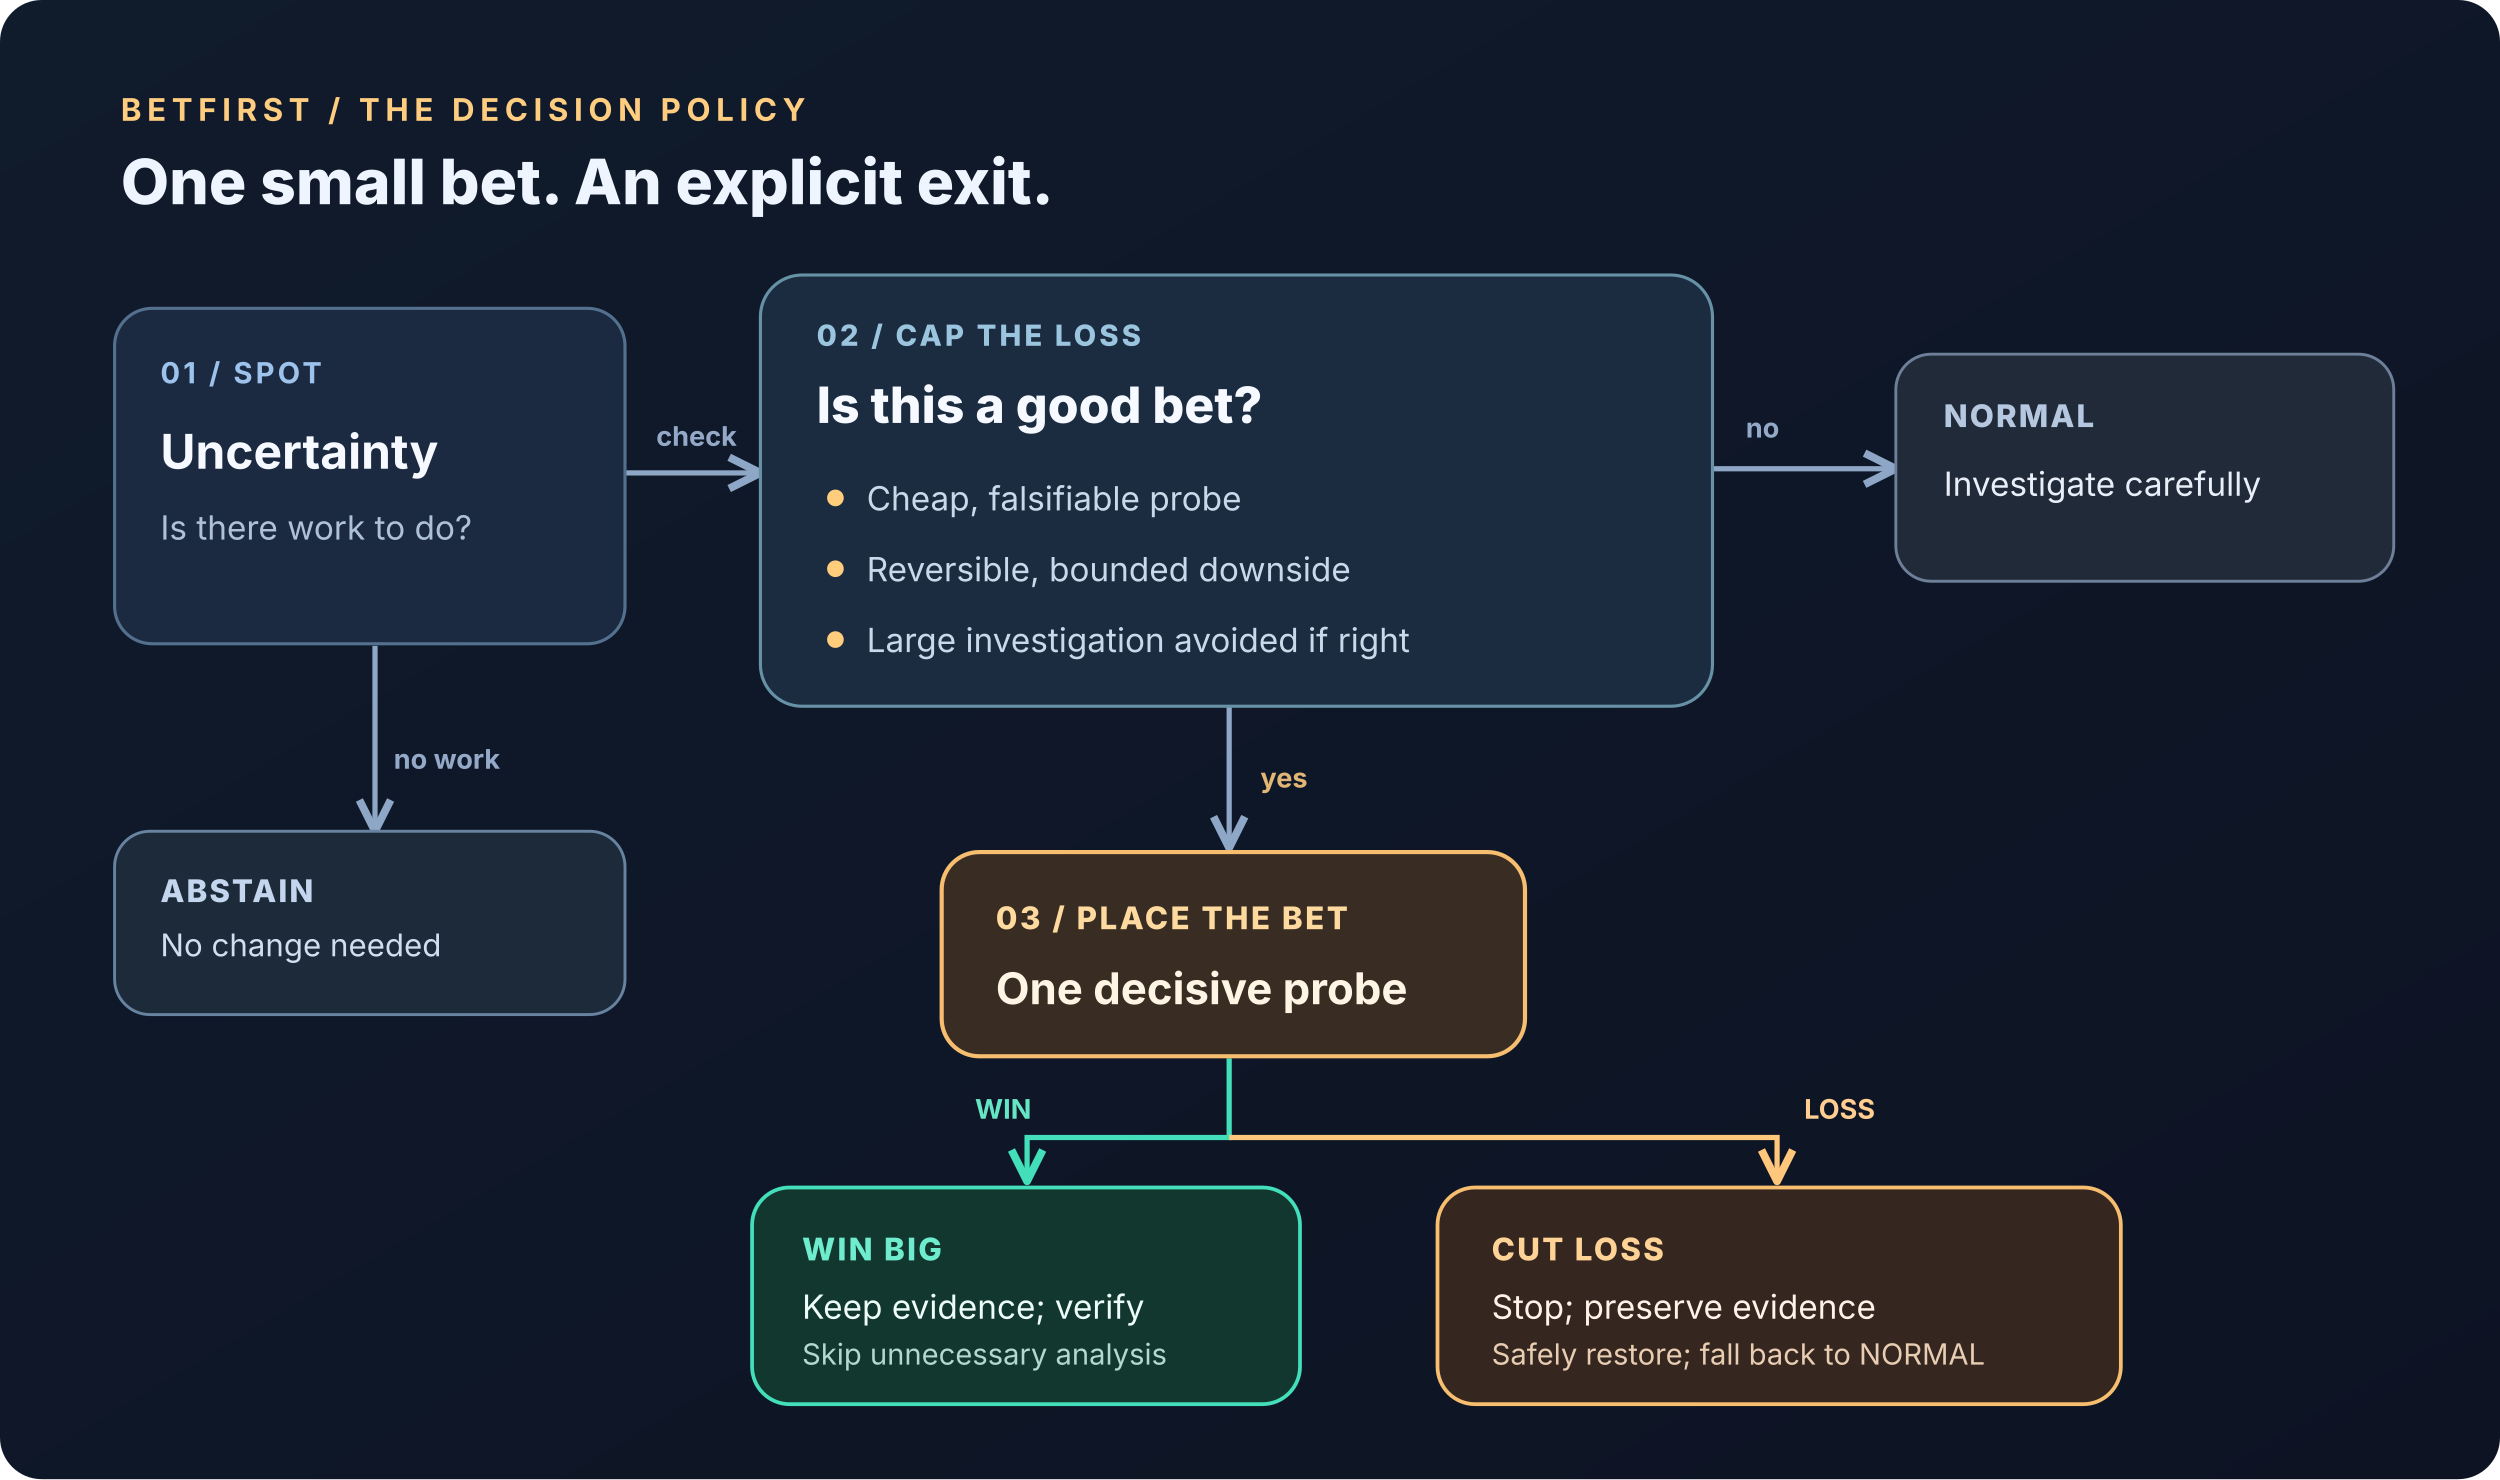
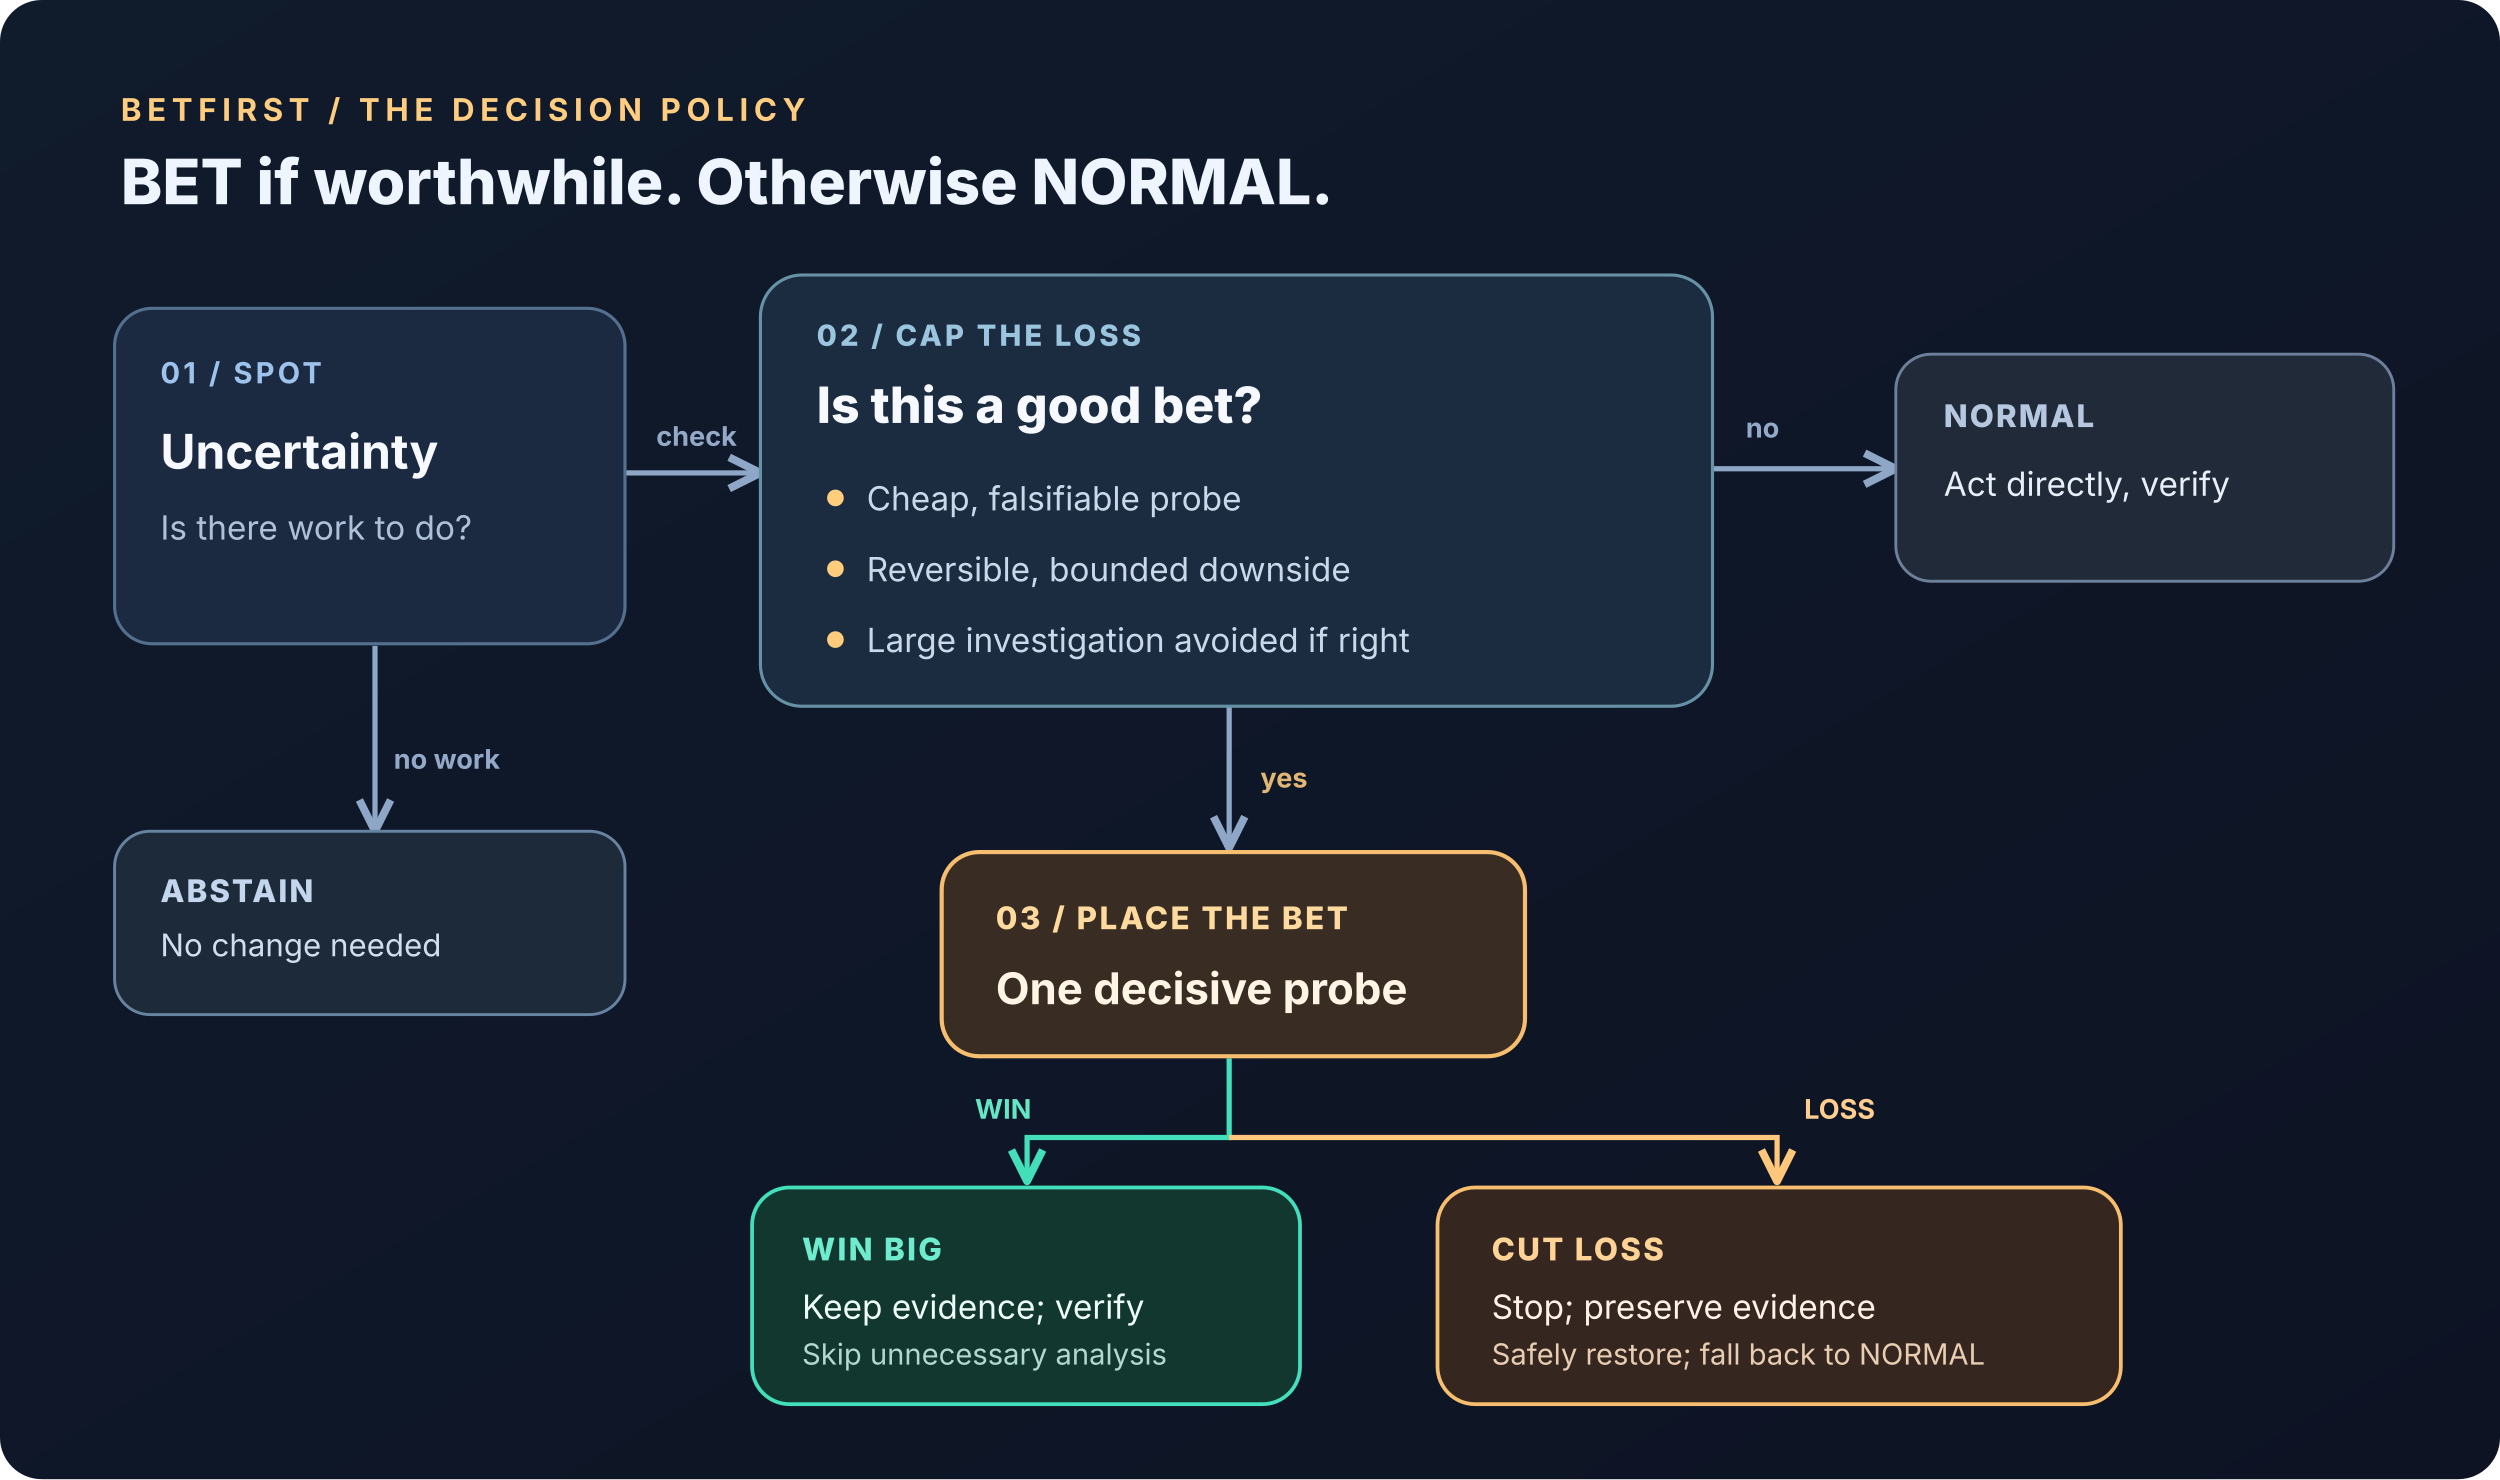
<svg xmlns="http://www.w3.org/2000/svg" width="1200" height="710" viewBox="0 0 1200 710" role="img" aria-labelledby="title desc">
  <defs>
    <linearGradient id="paper" x1="0" y1="0" x2="1" y2="1">
      <stop stop-color="#101B2C" />
      <stop offset="1" stop-color="#0D1323" />
    </linearGradient>
    <linearGradient id="warm" x1="0" y1="0" x2="1" y2="0">
      <stop stop-color="#FFB75B" />
      <stop offset="1" stop-color="#FFE19A" />
    </linearGradient>
    <marker id="arrow" markerWidth="9" markerHeight="9" refX="7" refY="4" orient="auto" markerUnits="strokeWidth">
      <path d="M1 1L7 4L1 7" stroke="#8FA7C7" stroke-width="1.5" fill="none" stroke-linejoin="round" />
    </marker>
    <marker id="arrowGreen" markerWidth="9" markerHeight="9" refX="7" refY="4" orient="auto" markerUnits="strokeWidth">
      <path d="M1 1L7 4L1 7" stroke="#43DEBA" stroke-width="1.5" fill="none" stroke-linejoin="round" />
    </marker>
    <marker id="arrowAmber" markerWidth="9" markerHeight="9" refX="7" refY="4" orient="auto" markerUnits="strokeWidth">
      <path d="M1 1L7 4L1 7" stroke="#FFC77C" stroke-width="1.5" fill="none" stroke-linejoin="round" />
    </marker>
  </defs>
  <rect width="1200" height="710" rx="20" fill="url(#paper)" />
  <text x="58" y="58" fill="#FFCD80" font-family="Inter, system-ui, -apple-system, sans-serif" font-weight="750" font-size="15" letter-spacing="2.7">BETFIRST / THE DECISION POLICY</text>
-   <text x="58" y="98" fill="#EEF5FF" font-family="Inter, system-ui, -apple-system, sans-serif" font-weight="760" font-size="30">One small bet. An explicit exit.</text>
+   <text x="58" y="98" fill="#EEF5FF" font-family="Inter, system-ui, -apple-system, sans-serif" font-weight="760" font-size="30">BET if worthwhile. Otherwise NORMAL.</text>
  <path d="M300 227H365" stroke="#8FA7C7" stroke-width="2.5" marker-end="url(#arrow)" fill="none" />
  <path d="M180 310V399" stroke="#8FA7C7" stroke-width="2.5" marker-end="url(#arrow)" fill="none" />
  <path d="M822 225H910" stroke="#8FA7C7" stroke-width="2.5" marker-end="url(#arrow)" fill="none" />
  <path d="M590 339V407" stroke="#8FA7C7" stroke-width="2.5" marker-end="url(#arrow)" fill="none" />
  <path d="M590 508V546H493V567" stroke="#43DEBA" stroke-width="2.5" marker-end="url(#arrowGreen)" fill="none" />
  <path d="M590 546H853V567" stroke="#FFC77C" stroke-width="2.5" marker-end="url(#arrowAmber)" fill="none" />
  <g font-family="Inter, system-ui, -apple-system, sans-serif" font-weight="700" font-size="13">
    <text x="315" y="214" fill="#93A9C7">check</text>
    <text x="189" y="369" fill="#93A9C7">no work</text>
    <text x="838" y="210" fill="#93A9C7">no</text>
    <text x="605" y="378" fill="#E2B675">yes</text>
    <text x="468" y="537" fill="#65E7C5">WIN</text>
    <text x="866" y="537" fill="#FFCE90">LOSS</text>
  </g>
  <rect x="55" y="148" width="245" height="161" rx="18" fill="#1B2A40" stroke="#54708F" stroke-width="1.5" />
  <text x="77" y="184" fill="#9DC3ED" font-family="Inter, system-ui, -apple-system, sans-serif" font-size="14" font-weight="750" letter-spacing="1.5">01 / SPOT</text>
  <text x="77" y="225" fill="#F6F9FF" font-family="Inter, system-ui, -apple-system, sans-serif" font-size="23" font-weight="720">Uncertainty</text>
  <text x="77" y="259" fill="#AFC1D9" font-family="Inter, system-ui, -apple-system, sans-serif" font-size="16">Is there work to do?</text>
  <rect x="365" y="132" width="457" height="207" rx="20" fill="#1B2C41" stroke="#6792A5" stroke-width="1.5" />
  <text x="392" y="166" fill="#9BC5DE" font-family="Inter, system-ui, -apple-system, sans-serif" font-size="14" font-weight="800" letter-spacing="1.5">02 / CAP THE LOSS</text>
  <text x="392" y="203" fill="#F6F9FF" font-family="Inter, system-ui, -apple-system, sans-serif" font-size="24" font-weight="760">Is this a good bet?</text>
  <g font-family="Inter, system-ui, -apple-system, sans-serif" font-size="16" fill="#CAD9EA">
    <circle cx="401" cy="239" r="4" fill="#FFCD7C" />
    <text x="416" y="245">Cheap, falsifiable probe</text>
    <circle cx="401" cy="273" r="4" fill="#FFCD7C" />
    <text x="416" y="279">Reversible, bounded downside</text>
    <circle cx="401" cy="307" r="4" fill="#FFCD7C" />
    <text x="416" y="313">Large investigation avoided if right</text>
  </g>
  <rect x="910" y="170" width="239" height="109" rx="17" fill="#212A39" stroke="#6E7F99" stroke-width="1.4" />
  <text x="933" y="205" fill="#B6C8E0" font-family="Inter, system-ui, -apple-system, sans-serif" font-size="15" font-weight="800" letter-spacing="1">NORMAL</text>
-   <text x="933" y="238" fill="#E9EFF9" font-family="Inter, system-ui, -apple-system, sans-serif" font-size="16">Investigate carefully</text>
+   <text x="933" y="238" fill="#E9EFF9" font-family="Inter, system-ui, -apple-system, sans-serif" font-size="16">Act directly, verify</text>
  <rect x="55" y="399" width="245" height="88" rx="17" fill="#1D2A3A" stroke="#6783A0" stroke-width="1.4" />
  <text x="77" y="433" fill="#C4D6ED" font-family="Inter, system-ui, -apple-system, sans-serif" font-size="15" font-weight="800" letter-spacing="1">ABSTAIN</text>
  <text x="77" y="459" fill="#D1DEEF" font-family="Inter, system-ui, -apple-system, sans-serif" font-size="15">No change needed</text>
  <rect x="452" y="409" width="280" height="98" rx="18" fill="#382C23" stroke="#F7BE70" stroke-width="2" />
  <text x="478" y="446" fill="#FFDA9F" font-family="Inter, system-ui, -apple-system, sans-serif" font-size="15" font-weight="800" letter-spacing="1.2">03 / PLACE THE BET</text>
  <text x="478" y="482" fill="#FFF5E4" font-family="Inter, system-ui, -apple-system, sans-serif" font-size="21" font-weight="730">One decisive probe</text>
  <rect x="361" y="570" width="263" height="104" rx="18" fill="#12372F" stroke="#43DEBA" stroke-width="1.8" />
  <text x="385" y="605" fill="#6EECCD" font-family="Inter, system-ui, -apple-system, sans-serif" font-size="15" font-weight="800" letter-spacing="1.1">WIN BIG</text>
  <text x="385" y="633" fill="#EDFDF7" font-family="Inter, system-ui, -apple-system, sans-serif" font-size="16">Keep evidence; verify</text>
  <text x="385" y="655" fill="#B1D9CE" font-family="Inter, system-ui, -apple-system, sans-serif" font-size="14">Skip unnecessary analysis</text>
  <rect x="690" y="570" width="328" height="104" rx="18" fill="#35271F" stroke="#F7BE70" stroke-width="1.8" />
  <text x="716" y="605" fill="#FFD396" font-family="Inter, system-ui, -apple-system, sans-serif" font-size="15" font-weight="800" letter-spacing="1.1">CUT LOSS</text>
  <text x="716" y="633" fill="#FFF3E8" font-family="Inter, system-ui, -apple-system, sans-serif" font-size="16">Stop; preserve evidence</text>
  <text x="716" y="655" fill="#E9CDB3" font-family="Inter, system-ui, -apple-system, sans-serif" font-size="14">Safely restore; fall back to NORMAL</text>
</svg>
